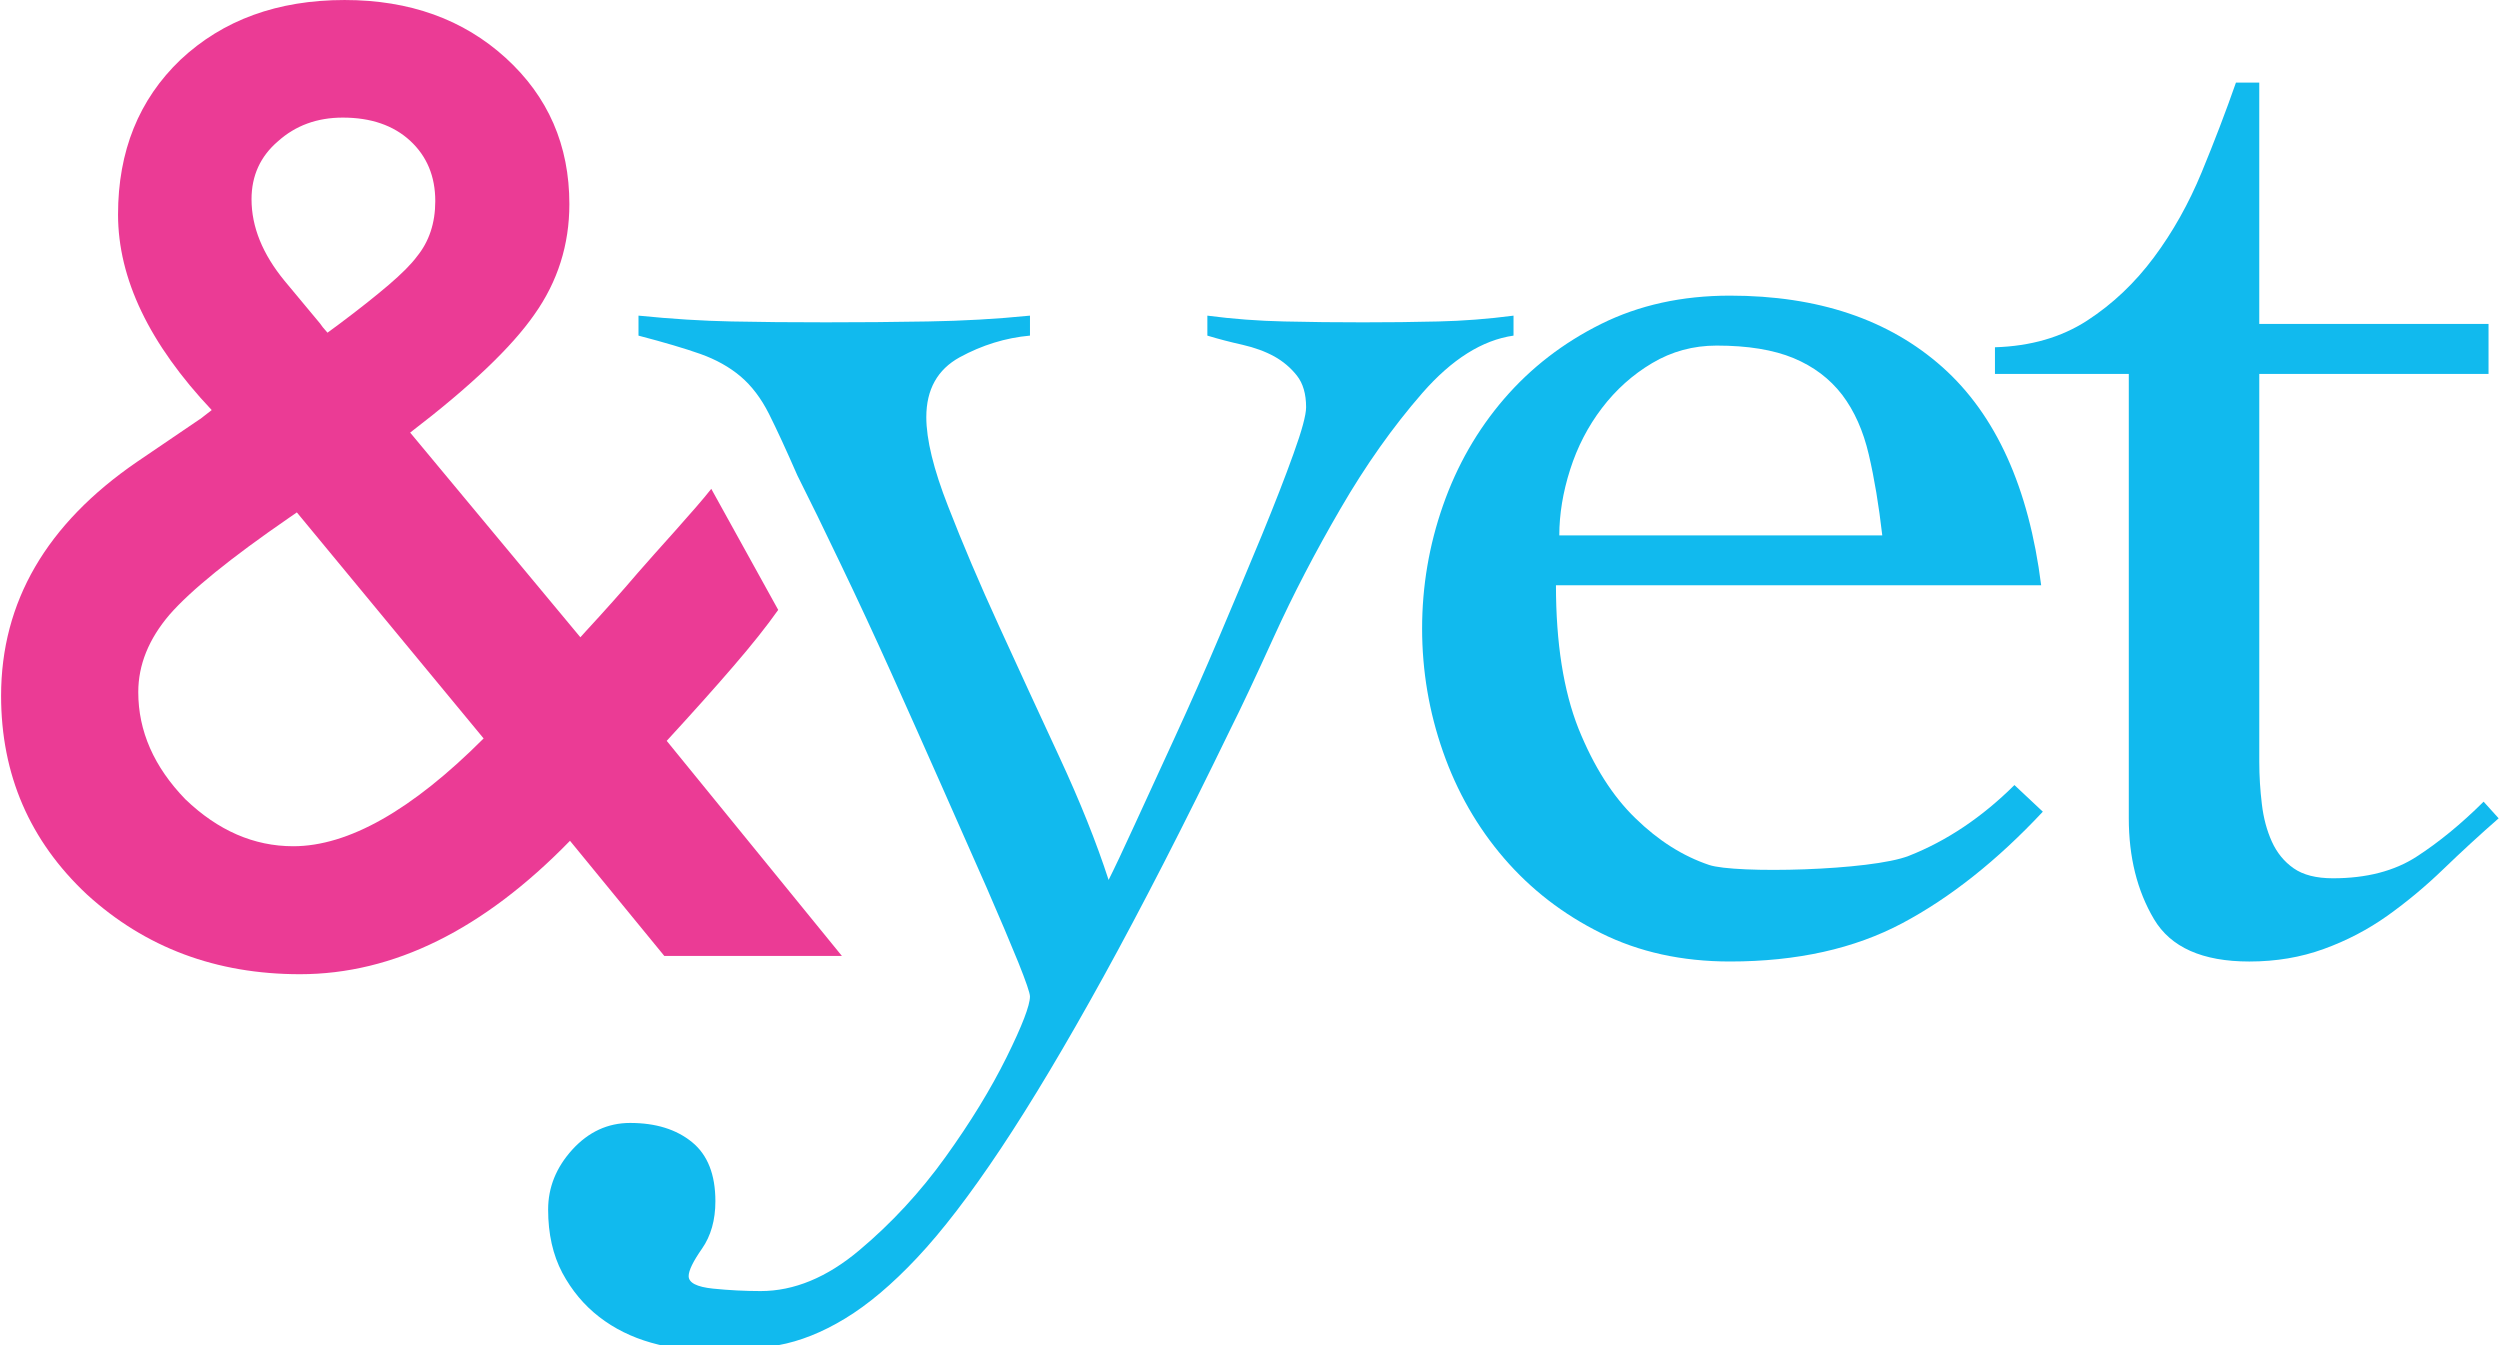
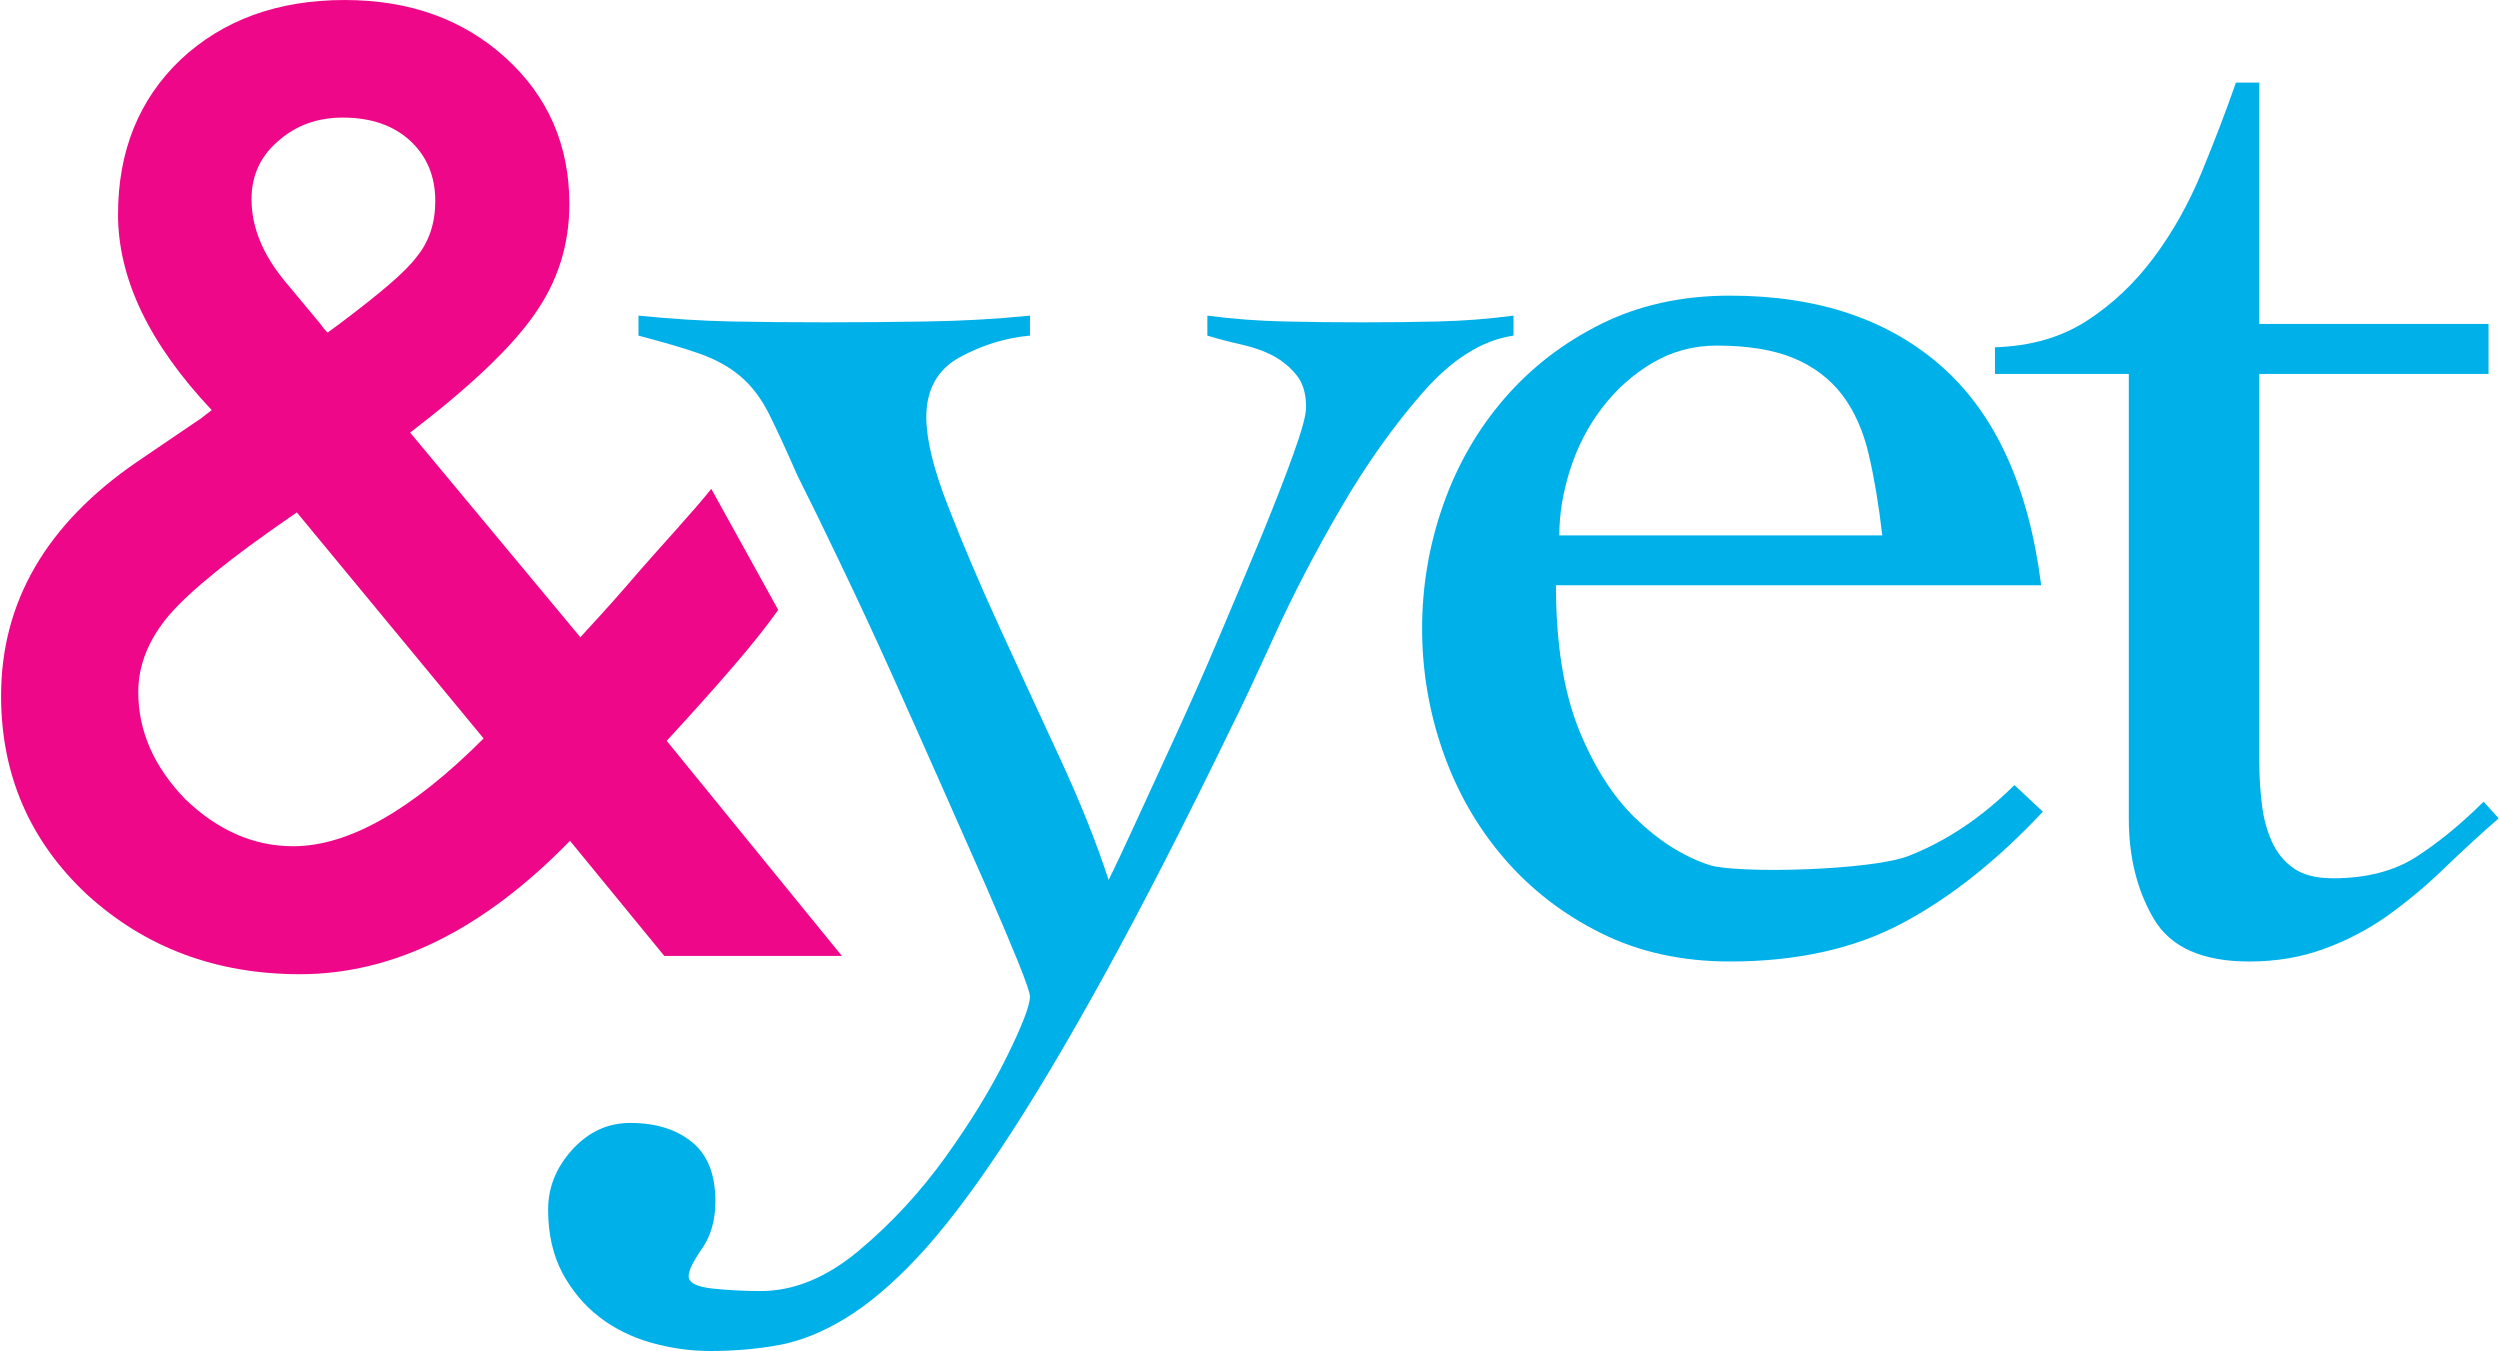
- <svg xmlns="http://www.w3.org/2000/svg" width="1116px" height="600px" viewBox="0 0 1116 600" version="1.1">
-   <defs />
-   <g id="Page-1" stroke="none" stroke-width="1" fill="none" fill-rule="evenodd">
-     <g id="andyet-small">
-       <g id="Page-1">
-         <g id="andyet">
-           <g id="Group">
-             <path d="M183.096,193.109 L259.081,284.482 L261.538,281.757 C269.734,272.885 277.495,264.202 284.775,255.656 C292.075,247.156 310.77,226.911 317.512,218.217 L347.393,272.254 C342.279,279.506 335.578,287.935 327.275,297.545 C319.002,307.166 309.112,318.212 297.619,330.716 L375.821,426.728 L296.549,426.728 L254.443,375.33 C215.792,415.045 175.622,434.887 133.905,434.887 C96.519,434.887 64.81,423.03 38.758,399.246 C13.238,375.33 0.486,345.775 0.486,310.604 C0.486,268.714 20.702,233.909 61.17,206.162 L88.783,187.4 C89.152,187.227 89.787,186.763 90.688,186.025 L94.512,183.056 C66.643,153.491 52.693,124.4 52.693,95.737 C52.693,67.451 61.999,44.426 80.577,26.667 C99.534,8.897 123.968,0.005 153.839,0.005 C182.835,0.005 206.783,8.607 225.734,25.837 C244.686,43.091 254.166,64.823 254.166,91.108 C254.166,109.239 248.981,125.663 238.583,140.341 C228.376,155.045 209.875,172.615 183.096,193.109 L183.096,193.109 L183.096,193.109 Z M132.517,228.739 L128.959,231.189 C102.897,249.147 85.123,263.55 75.658,274.408 C66.361,285.302 61.723,296.827 61.723,308.964 C61.723,326.376 68.736,342.333 82.763,356.817 C97.333,370.787 113.371,377.759 130.889,377.759 C155.477,377.759 183.833,361.727 215.89,329.641 L132.517,228.739 L132.517,228.739 Z M146.196,148.51 L151.382,144.691 C160.315,138.019 167.697,132.147 173.528,127.171 C179.348,122.18 183.562,117.963 186.111,114.51 C191.568,107.823 194.307,99.552 194.307,89.778 C194.307,78.711 190.57,69.748 183.101,62.837 C175.627,55.956 165.593,52.498 153.02,52.498 C141.543,52.498 131.893,56.043 124.045,63.107 C116.218,69.829 112.281,78.431 112.281,88.953 C112.281,101.289 117.211,113.425 127.055,125.404 L142.899,144.436 C143.452,145.337 144.548,146.713 146.196,148.51 L146.196,148.51 L146.196,148.51 Z" id="Shape" fill="#EB3B95" />
-             <path d="M285.03,140.901 C299.953,142.399 313.791,143.254 326.466,143.499 C339.172,143.774 353.26,143.886 368.695,143.886 C383.592,143.886 398.791,143.774 414.231,143.499 C429.665,143.254 444.859,142.399 459.782,140.901 L459.782,149.814 C448.842,150.812 438.399,154.046 428.421,159.481 C418.49,164.94 413.504,173.863 413.504,186.224 C413.504,196.145 416.713,209.407 423.215,225.979 C429.665,242.597 437.242,260.418 445.975,279.475 C454.683,298.569 463.667,318.004 472.856,337.815 C482.061,357.637 489.412,375.961 494.879,392.804 C497.388,387.843 501.248,379.674 506.469,368.271 C511.701,356.873 517.676,343.866 524.387,329.274 C531.103,314.683 537.861,299.424 544.552,283.591 C551.294,267.736 557.503,252.88 563.257,239.002 C568.955,225.113 573.685,213.007 577.407,202.602 C581.18,192.182 583.043,185.256 583.043,181.777 C583.043,175.844 581.666,171.128 578.933,167.665 C576.189,164.197 572.841,161.345 568.832,159.099 C564.839,156.909 560.124,155.172 554.637,153.909 C549.174,152.692 543.902,151.322 538.967,149.819 L538.967,140.907 C550.393,142.404 561.875,143.259 573.307,143.504 C584.758,143.779 596.461,143.891 608.425,143.891 C619.846,143.891 631.098,143.779 642.043,143.504 C652.962,143.259 664.179,142.404 675.636,140.907 L675.636,149.819 C661.696,151.816 648.125,160.351 634.927,175.442 C621.745,190.573 609.577,207.792 598.371,227.115 C587.139,246.427 577.274,265.378 568.827,283.927 C560.375,302.511 553.899,316.272 549.405,325.2 C528.534,368.266 509.572,405.18 492.647,435.89 C475.713,466.611 460.391,492.254 446.717,512.793 C433.013,533.374 420.558,549.6 409.377,561.477 C398.182,573.394 387.462,582.404 377.244,588.592 C367.041,594.795 357.084,598.737 347.404,600.499 C337.698,602.221 327.602,603.091 317.123,603.091 C308.164,603.091 299.344,601.833 290.626,599.368 C281.918,596.893 274.178,593.058 267.487,587.869 C260.74,582.653 255.252,576.078 251.008,568.169 C246.815,560.204 244.686,550.833 244.686,539.929 C244.686,530.018 248.29,521.115 255.482,513.191 C262.731,505.261 271.301,501.283 281.293,501.283 C292.74,501.283 301.919,504.135 308.917,509.845 C315.889,515.518 319.35,524.319 319.35,536.226 C319.35,544.624 317.354,551.693 313.376,557.398 C309.408,563.076 307.417,567.171 307.417,569.651 C307.417,572.631 311.026,574.479 318.26,575.238 C325.468,575.966 332.548,576.333 339.551,576.333 C354.458,576.333 369.166,570.262 383.581,558.126 C398.023,546.005 410.836,532.131 422.037,516.547 C433.274,500.932 442.346,486.045 449.333,471.958 C456.321,457.846 459.777,448.78 459.777,444.823 C459.777,443.331 458.036,438.243 454.57,429.59 C451.053,420.932 446.339,409.789 440.39,396.129 C434.385,382.526 427.663,367.329 420.2,350.461 C412.741,333.603 405.277,316.893 397.823,300.3 C390.344,283.708 382.87,267.604 375.365,251.999 C367.922,236.404 361.451,223.142 355.958,212.254 C350.992,200.891 346.748,191.693 343.267,184.747 C339.776,177.815 335.542,172.243 330.592,168.032 C325.616,163.83 319.616,160.489 312.659,158.004 C305.676,155.533 296.457,152.814 285.025,149.824 L285.025,140.901 L285.03,140.901 L285.03,140.901 Z" id="Shape" fill="#11BAEE" />
-             <path d="M694.577,261.263 C694.577,287.044 697.956,308.332 704.616,325.2 C711.399,342.022 719.84,355.411 730.089,365.297 C740.266,375.228 751.196,382.159 762.914,386.101 C774.622,390.074 835.27,388.714 852.148,382.032 C869.098,375.35 884.783,364.808 899.245,350.451 L911.92,362.338 C891.525,384.135 870.593,400.728 849.189,412.116 C827.775,423.504 802.133,429.213 772.257,429.213 C750.817,429.213 731.666,424.996 714.731,416.567 C697.797,408.174 683.371,397.01 671.412,383.127 C659.479,369.274 650.403,353.4 644.162,335.574 C637.917,317.764 634.83,299.414 634.83,280.586 C634.83,261.777 637.922,243.433 644.162,225.618 C650.403,207.782 659.479,191.928 671.412,178.065 C683.371,164.186 697.797,153.043 714.731,144.614 C731.671,136.206 750.817,131.974 772.257,131.974 C811.573,131.974 843.225,142.623 867.147,163.932 C891.018,185.251 905.675,217.698 911.178,261.263 L694.577,261.263 L694.577,261.263 Z M840.251,238.997 C838.71,225.618 836.729,213.613 834.236,202.949 C831.758,192.294 827.77,183.397 822.323,176.211 C816.784,169.025 809.566,163.58 800.653,159.868 C791.659,156.14 780.222,154.27 766.288,154.27 C755.855,154.27 746.23,156.903 737.528,162.088 C728.794,167.273 721.351,173.97 715.121,182.144 C708.885,190.323 704.135,199.481 700.904,209.641 C697.664,219.801 696.072,229.59 696.072,238.997 L840.251,238.997 L840.251,238.997 Z" id="Shape" fill="#11BAEE" />
-             <path d="M890.548,166.911 L890.548,155.019 C906.474,154.54 920.157,150.578 931.66,143.137 C943.117,135.702 953.023,126.29 961.501,114.897 C969.988,103.509 977.053,90.873 982.792,77 C988.505,63.147 993.619,49.778 998.124,36.883 L1008.536,36.883 L1008.536,144.614 L1110.881,144.614 L1110.881,166.911 L1008.541,166.911 L1008.541,340.031 C1008.541,346.483 1008.951,352.793 1009.698,358.992 C1010.425,365.19 1011.93,370.766 1014.162,375.707 C1016.405,380.657 1019.63,384.635 1023.869,387.594 C1028.112,390.578 1033.969,392.065 1041.433,392.065 C1056.386,392.065 1068.836,388.841 1078.757,382.414 C1088.745,375.956 1098.676,367.802 1108.685,357.866 L1115.396,365.297 C1106.898,372.737 1098.676,380.3 1090.752,387.945 C1082.766,395.666 1074.426,402.592 1065.754,408.78 C1057.016,414.978 1047.555,419.919 1037.342,423.616 C1027.094,427.344 1016.062,429.218 1004.083,429.218 C983.16,429.218 968.985,422.893 961.516,410.262 C954.032,397.622 950.294,382.638 950.294,365.297 L950.294,166.911 L890.548,166.911 L890.548,166.911 Z" id="Shape" fill="#11BAEE" />
-           </g>
-         </g>
-       </g>
-     </g>
+ <svg xmlns="http://www.w3.org/2000/svg" width="1116" height="603">
+   <g fill="none">
+     <path d="M183.096 193.109l75.985 91.373 2.457-2.725c8.196-8.872 15.957-17.555 23.236-26.101 7.3-8.5 25.996-28.745 32.738-37.438l29.881 54.036c-5.114 7.252-11.815 15.681-20.119 25.292-8.273 9.621-18.163 20.667-29.656 33.17l78.202 96.012h-79.272l-42.106-51.398c-38.65 39.715-78.821 59.557-120.538 59.557-37.386 0-69.095-11.856-95.147-35.64-25.52-23.916-38.272-53.471-38.272-88.643 0-41.889 20.216-76.695 60.684-104.441l27.613-18.762c.369-.173 1.003-.637 1.904-1.375l3.824-2.969c-27.869-29.565-41.819-58.655-41.819-87.319 0-28.286 9.307-51.311 27.885-69.071 18.957-17.769 43.391-26.662 73.262-26.662 28.996 0 52.943 8.602 71.895 25.831 18.952 17.255 28.432 38.987 28.432 65.271 0 18.131-5.186 34.556-15.583 49.234-10.208 14.703-28.709 32.274-55.488 52.768zm-50.578 35.63l-3.558 2.45c-26.062 17.958-43.836 32.361-53.302 43.219-9.297 10.894-13.935 22.419-13.935 34.556 0 17.413 7.013 33.369 21.04 47.853 14.569 13.97 30.608 20.942 48.126 20.942 24.588 0 52.943-16.033 85-48.118l-83.372-100.901zm13.679-80.229l5.186-3.82c8.933-6.672 16.315-12.544 22.146-17.52 5.821-4.991 10.034-9.208 12.583-12.661 5.457-6.687 8.196-14.958 8.196-24.731 0-11.067-3.737-20.031-11.206-26.942-7.474-6.881-17.508-10.339-30.081-10.339-11.477 0-21.127 3.545-28.975 10.609-7.827 6.723-11.764 15.325-11.764 25.847 0 12.335 4.93 24.472 14.774 36.45l15.844 19.032c.553.901 1.648 2.277 3.297 4.074z" id="Shape" fill="#EE0788" />
+     <path d="M285.03 140.901c14.923 1.497 28.76 2.353 41.435 2.597 12.706.275 26.794.387 42.229.387 14.897 0 30.096-.112 45.536-.387 15.435-.244 30.629-1.1 45.551-2.597v8.913c-10.94.998-21.383 4.232-31.361 9.666-9.931 5.46-14.918 14.382-14.918 26.743 0 9.921 3.21 23.183 9.711 39.756 6.45 16.618 14.027 34.439 22.76 53.496 8.708 19.093 17.692 38.528 26.881 58.34 9.204 19.822 16.556 38.146 22.023 54.989 2.508-4.961 6.368-13.13 11.59-24.533 5.232-11.398 11.206-24.405 17.917-38.997 6.716-14.591 13.474-29.85 20.165-45.684 6.742-15.854 12.952-30.71 18.706-44.589 5.698-13.888 10.428-25.994 14.15-36.399 3.773-10.42 5.636-17.347 5.636-20.825 0-5.933-1.377-10.649-4.111-14.113-2.744-3.468-6.092-6.32-10.1-8.566-3.993-2.19-8.708-3.927-14.196-5.19-5.462-1.217-10.735-2.587-15.67-4.09v-8.913c11.426 1.497 22.909 2.353 34.34 2.597 11.452.275 23.154.387 35.118.387 11.421 0 22.673-.112 33.618-.387 10.919-.244 22.136-1.1 33.593-2.597v8.913c-13.94 1.996-27.511 10.532-40.708 25.623-13.182 15.131-25.351 32.35-36.557 51.673-11.232 19.312-21.096 38.263-29.543 56.812-8.452 18.584-14.928 32.345-19.422 41.273-20.871 43.066-39.833 79.98-56.757 110.69-16.935 30.721-32.256 56.364-45.93 76.903-13.704 20.581-26.159 36.807-37.34 48.683-11.196 11.917-21.916 20.927-32.134 27.115-10.203 6.203-20.16 10.145-29.84 11.907-9.706 1.721-19.801 2.592-30.28 2.592-8.959 0-17.779-1.258-26.497-3.723-8.708-2.475-16.448-6.31-23.139-11.5-6.747-5.215-12.235-11.79-16.479-19.7-4.193-7.965-6.322-17.336-6.322-28.24 0-9.911 3.604-18.813 10.797-26.738 7.249-7.93 15.819-11.907 25.811-11.907 11.447 0 20.626 2.852 27.624 8.561 6.972 5.674 10.433 14.474 10.433 26.381 0 8.398-1.997 15.467-5.974 21.171-3.967 5.679-5.959 9.773-5.959 12.254 0 2.979 3.609 4.828 10.843 5.587 7.208.728 14.288 1.095 21.291 1.095 14.907 0 29.615-6.071 44.031-18.207 14.441-12.121 27.255-25.994 38.456-41.579 11.237-15.615 20.308-30.502 27.296-44.589 6.988-14.113 10.443-23.178 10.443-27.135 0-1.492-1.741-6.58-5.206-15.233-3.517-8.658-8.232-19.801-14.18-33.461-6.005-13.603-12.726-28.801-20.19-45.668-7.459-16.858-14.923-33.568-22.376-50.16-7.479-16.593-14.953-32.697-22.458-48.302-7.443-15.595-13.914-28.857-19.407-39.745-4.966-11.362-9.21-20.56-12.691-27.507-3.491-6.931-7.725-12.503-12.675-16.715-4.976-4.202-10.976-7.543-17.933-10.028-6.983-2.47-16.202-5.19-27.634-8.179v-8.923h.005z" id="Shape" fill="#00B0E9" />
+     <path d="M694.577 261.263c0 25.78 3.379 47.069 10.039 63.937 6.783 16.822 15.225 30.211 25.473 40.097 10.177 9.931 21.107 16.863 32.825 20.805 11.708 3.972 72.356 2.613 89.234-4.069 16.95-6.682 32.635-17.224 47.097-31.581l12.675 11.887c-20.395 21.798-41.328 38.391-62.731 49.778-21.414 11.388-47.056 17.097-76.932 17.097-21.439 0-40.591-4.217-57.525-12.646-16.935-8.393-31.361-19.557-43.319-33.44-11.933-13.853-21.009-29.728-27.25-47.553-6.246-17.81-9.332-36.16-9.332-54.989 0-18.808 3.092-37.153 9.332-54.968 6.24-17.835 15.317-33.69 27.25-47.553 11.959-13.878 26.385-25.022 43.319-33.45 16.94-8.408 36.086-12.641 57.525-12.641 39.316 0 70.968 10.649 94.891 31.958 23.871 21.319 38.528 53.766 44.031 97.331h-216.601zm145.674-22.266c-1.541-13.379-3.522-25.383-6.015-36.048-2.478-10.654-6.466-19.552-11.913-26.738-5.539-7.186-12.757-12.631-21.67-16.343-8.995-3.728-20.431-5.597-34.366-5.597-10.433 0-20.057 2.633-28.76 7.818-8.733 5.185-16.177 11.882-22.407 20.056-6.235 8.179-10.986 17.336-14.216 27.497-3.24 10.16-4.833 19.949-4.833 29.356h144.179z" fill="#00B0E9" />
+     <path d="M890.548 166.911v-11.892c15.926-.479 29.61-4.441 41.113-11.882 11.457-7.436 21.363-16.847 29.84-28.24 8.488-11.388 15.552-24.023 21.291-37.897 5.713-13.853 10.827-27.222 15.332-40.117h10.413v107.731h102.344v22.297h-102.339v173.119c0 6.453.41 12.763 1.157 18.961.727 6.198 2.232 11.775 4.464 16.715 2.242 4.95 5.467 8.928 9.706 11.887 4.244 2.984 10.1 4.472 17.564 4.472 14.953 0 27.403-3.224 37.325-9.651 9.988-6.458 19.919-14.612 29.927-24.548l6.711 7.431c-8.498 7.441-16.72 15.004-24.644 22.648-7.986 7.721-16.325 14.647-24.997 20.835-8.739 6.198-18.199 11.138-28.412 14.836-10.249 3.728-21.281 5.602-33.26 5.602-20.922 0-35.098-6.325-42.567-18.956-7.484-12.641-11.221-27.624-11.221-44.966v-198.386h-59.747z" fill="#00B0E9" />
  </g>
</svg>
